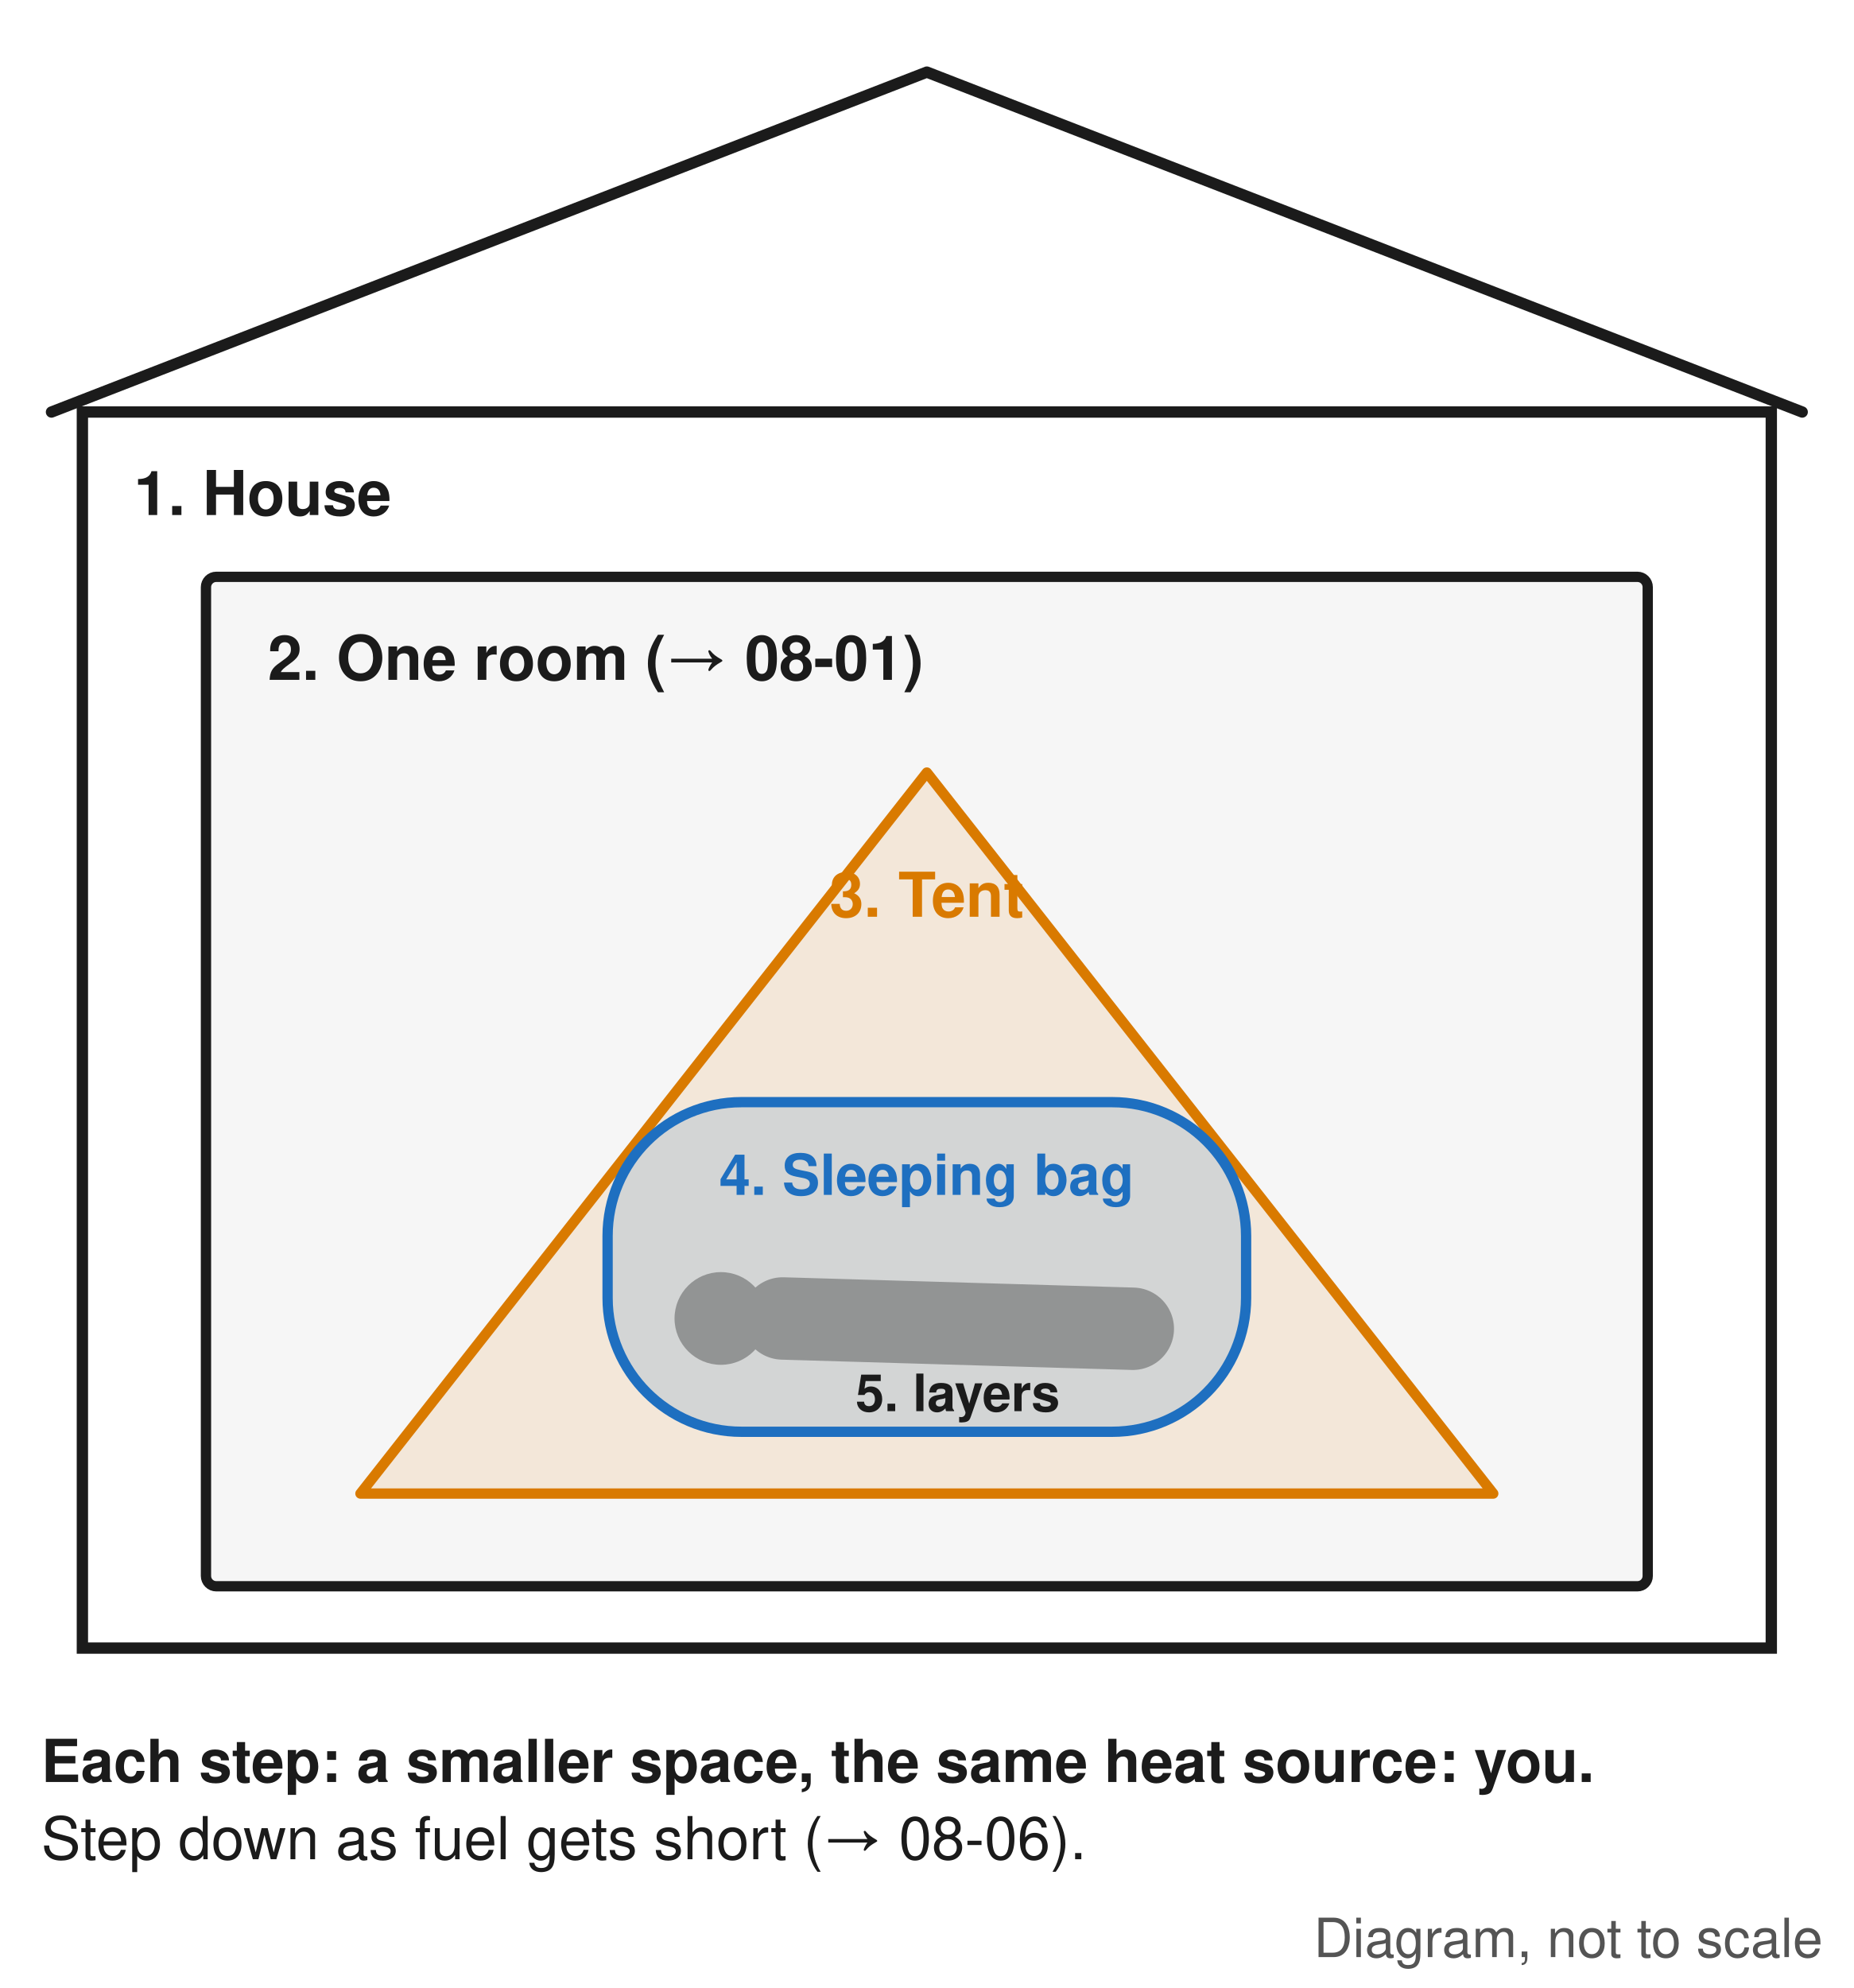
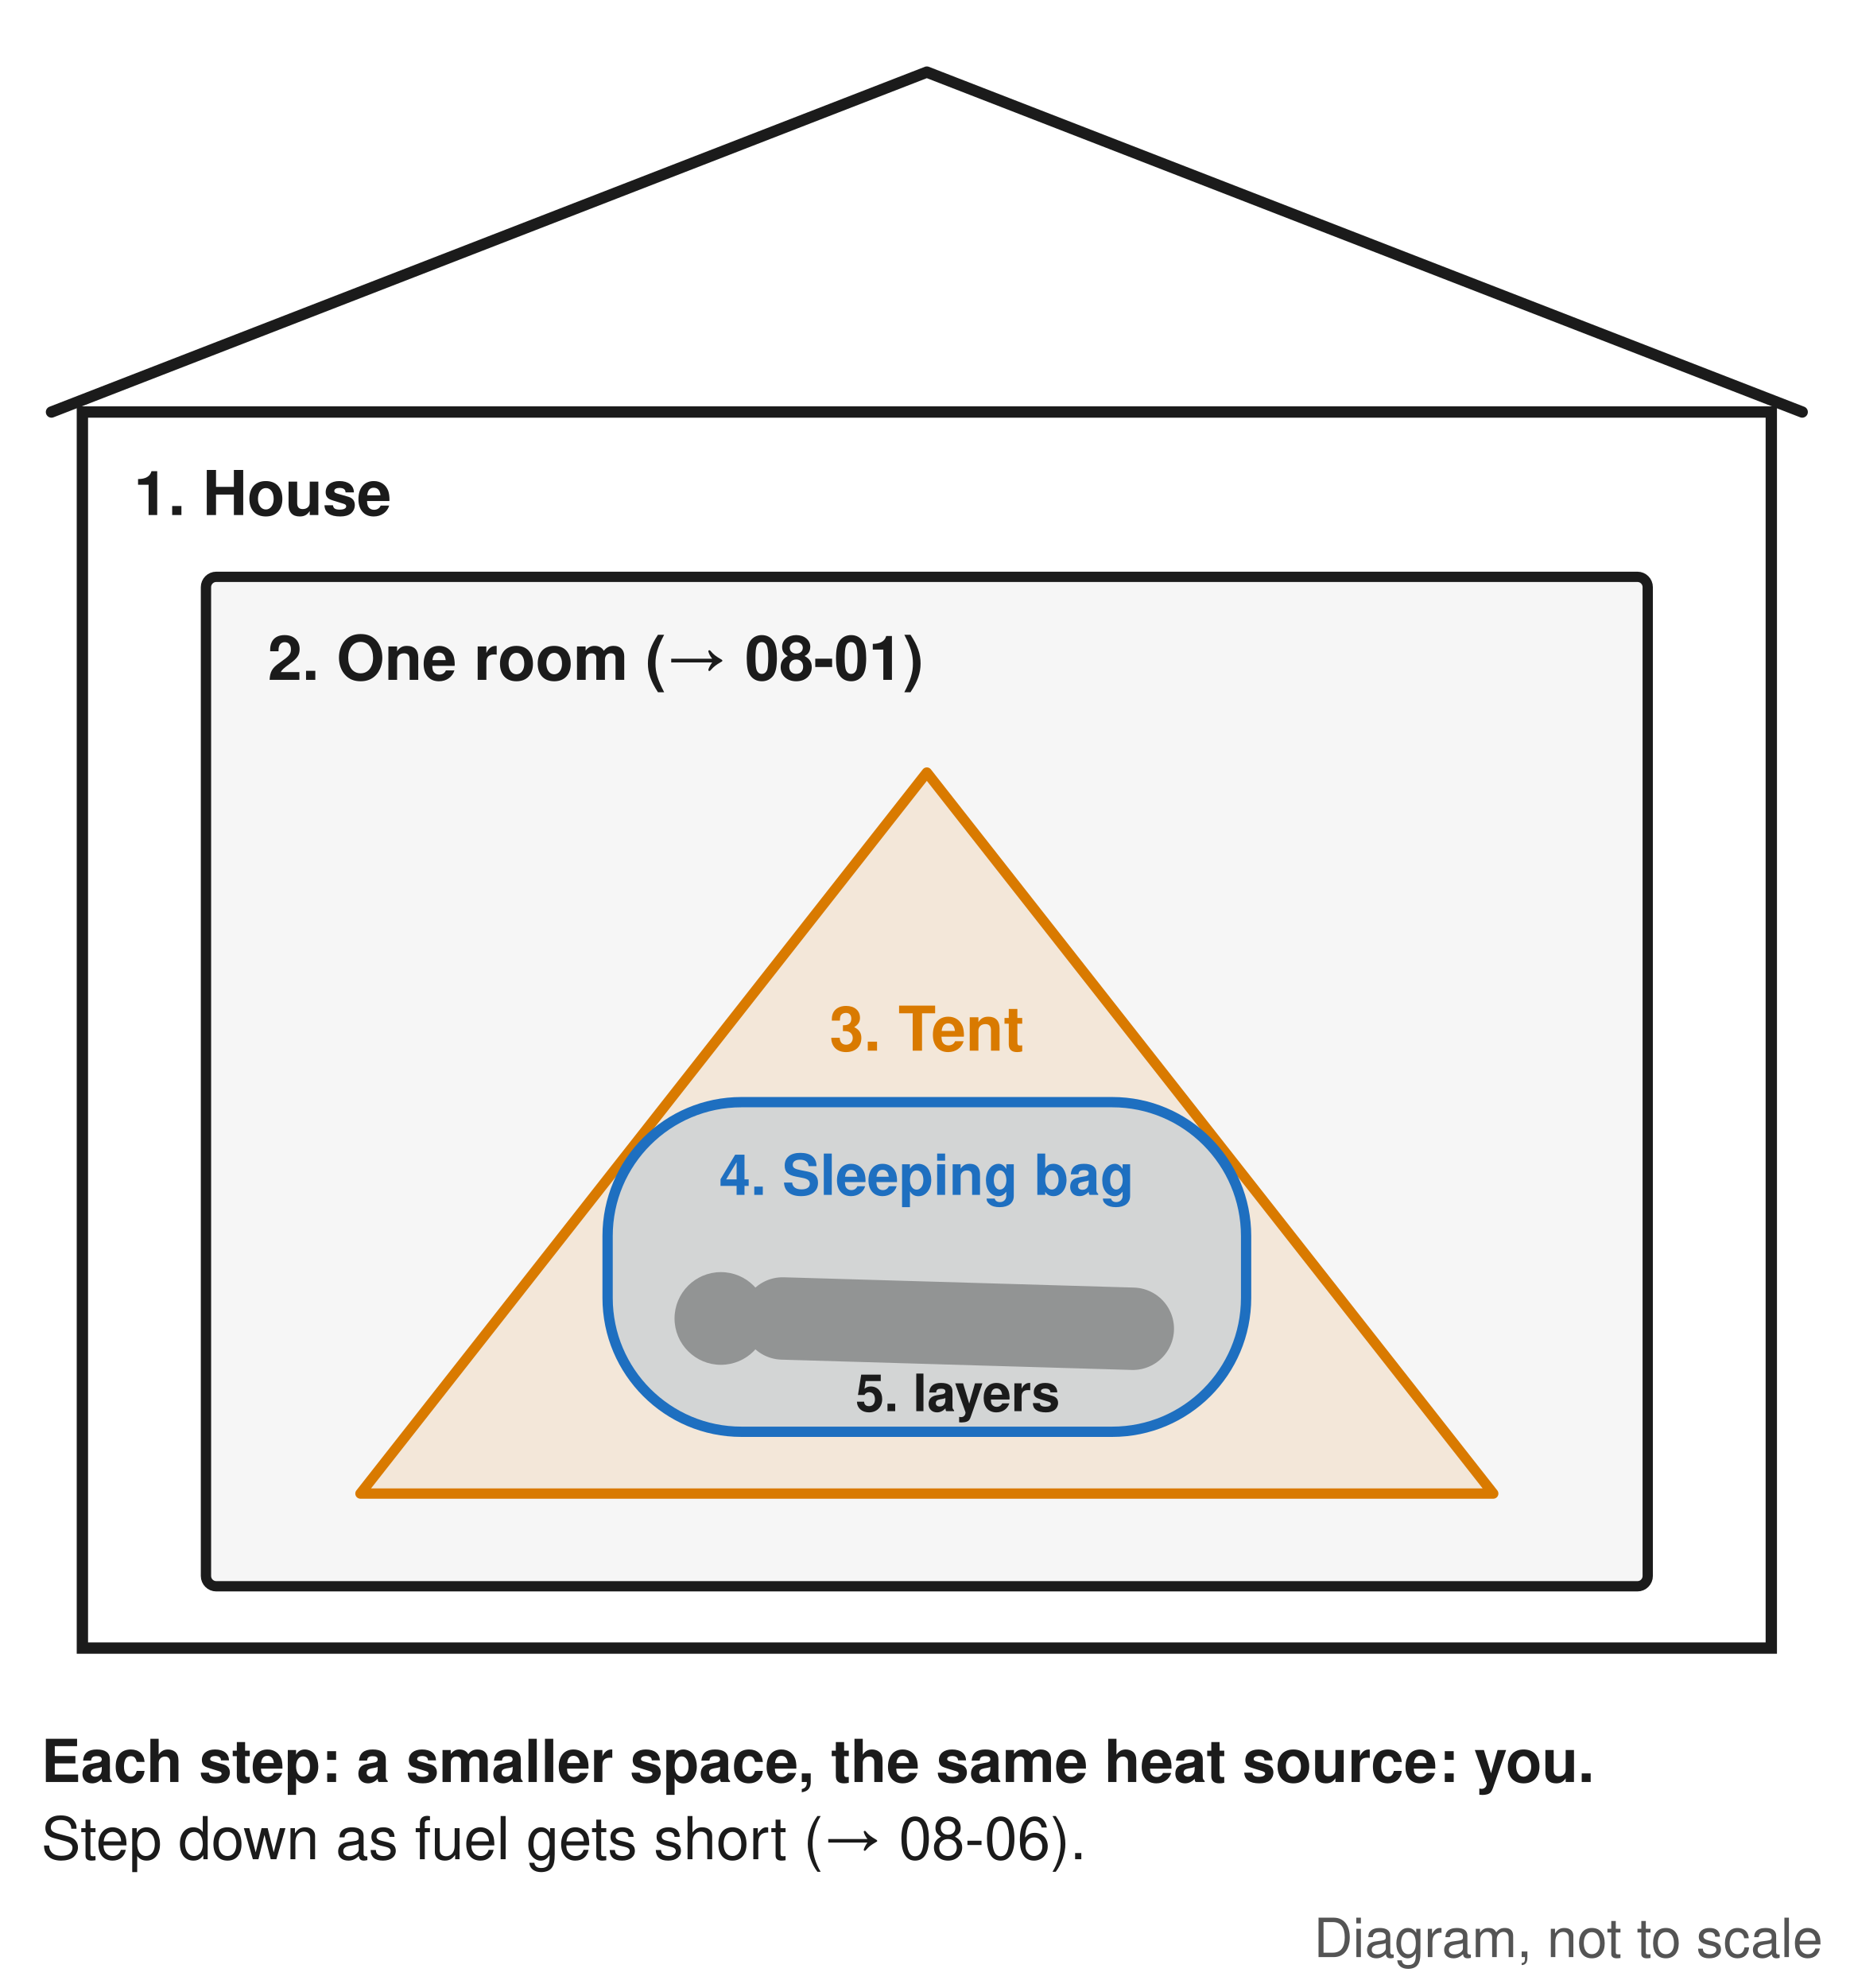
<svg xmlns="http://www.w3.org/2000/svg" viewBox="0 0 360 386" width="360" height="386" color="#1b1b1b" font-family="Helvetica, Arial, sans-serif" font-size="13" class="gpfig fig-heat-ladder-house-to-bag" aria-label="Smaller is warmer: house to bag">
  <path d="M10,80 L180,14 L350,80" fill="none" stroke="currentColor" stroke-width="2.2" stroke-linejoin="round" stroke-linecap="round" />
  <rect x="16" y="80" width="328" height="240" fill="none" stroke="currentColor" stroke-width="2.2" />
  <text x="26" y="100" font-size="12" font-weight="bold" fill="currentColor">1. House</text>
  <rect x="40" y="112" width="280" height="196" rx="2" fill="currentColor" fill-opacity="0.04" stroke="currentColor" stroke-width="2" />
  <text x="52" y="132" font-size="12" font-weight="bold" fill="currentColor">2. One room (→ 08-01)</text>
  <path d="M70,290 L180,150 L290,290 Z" fill="#d97a00" fill-opacity="0.12" stroke="#d97a00" stroke-width="2" stroke-linejoin="round" stroke-linecap="round" />
-   <text x="180" y="178" font-size="12" text-anchor="middle" font-weight="bold" fill="#d97a00">3. Tent</text>
+   <text x="180" y="204" font-size="12" text-anchor="middle" font-weight="bold" fill="#d97a00">3. Tent</text>
  <rect x="118" y="214" width="124" height="64" rx="26" fill="#1e6fc0" fill-opacity="0.15" stroke="#1e6fc0" stroke-width="2" />
  <text x="180" y="232" font-size="11" text-anchor="middle" font-weight="bold" fill="#1e6fc0">4. Sleeping bag</text>
  <g opacity="0.35">
    <circle cx="140" cy="256" r="9" fill="currentColor" />
    <path d="M152,256 L220,258" fill="none" stroke="currentColor" stroke-width="16" stroke-linecap="round" stroke-linejoin="round" />
  </g>
  <text x="186" y="274" font-size="10" text-anchor="middle" font-weight="bold" fill="currentColor">5. layers</text>
  <text x="8" y="346" font-size="11.5" font-weight="bold" fill="currentColor">Each step: a smaller space, the same heat source: you.</text>
  <text x="8" y="361" font-size="11.5" fill="currentColor">Step down as fuel gets short (→ 08-06).</text>
  <text x="354" y="380" font-size="10.5" text-anchor="end" fill="currentColor" opacity="0.75">Diagram, not to scale</text>
</svg>
